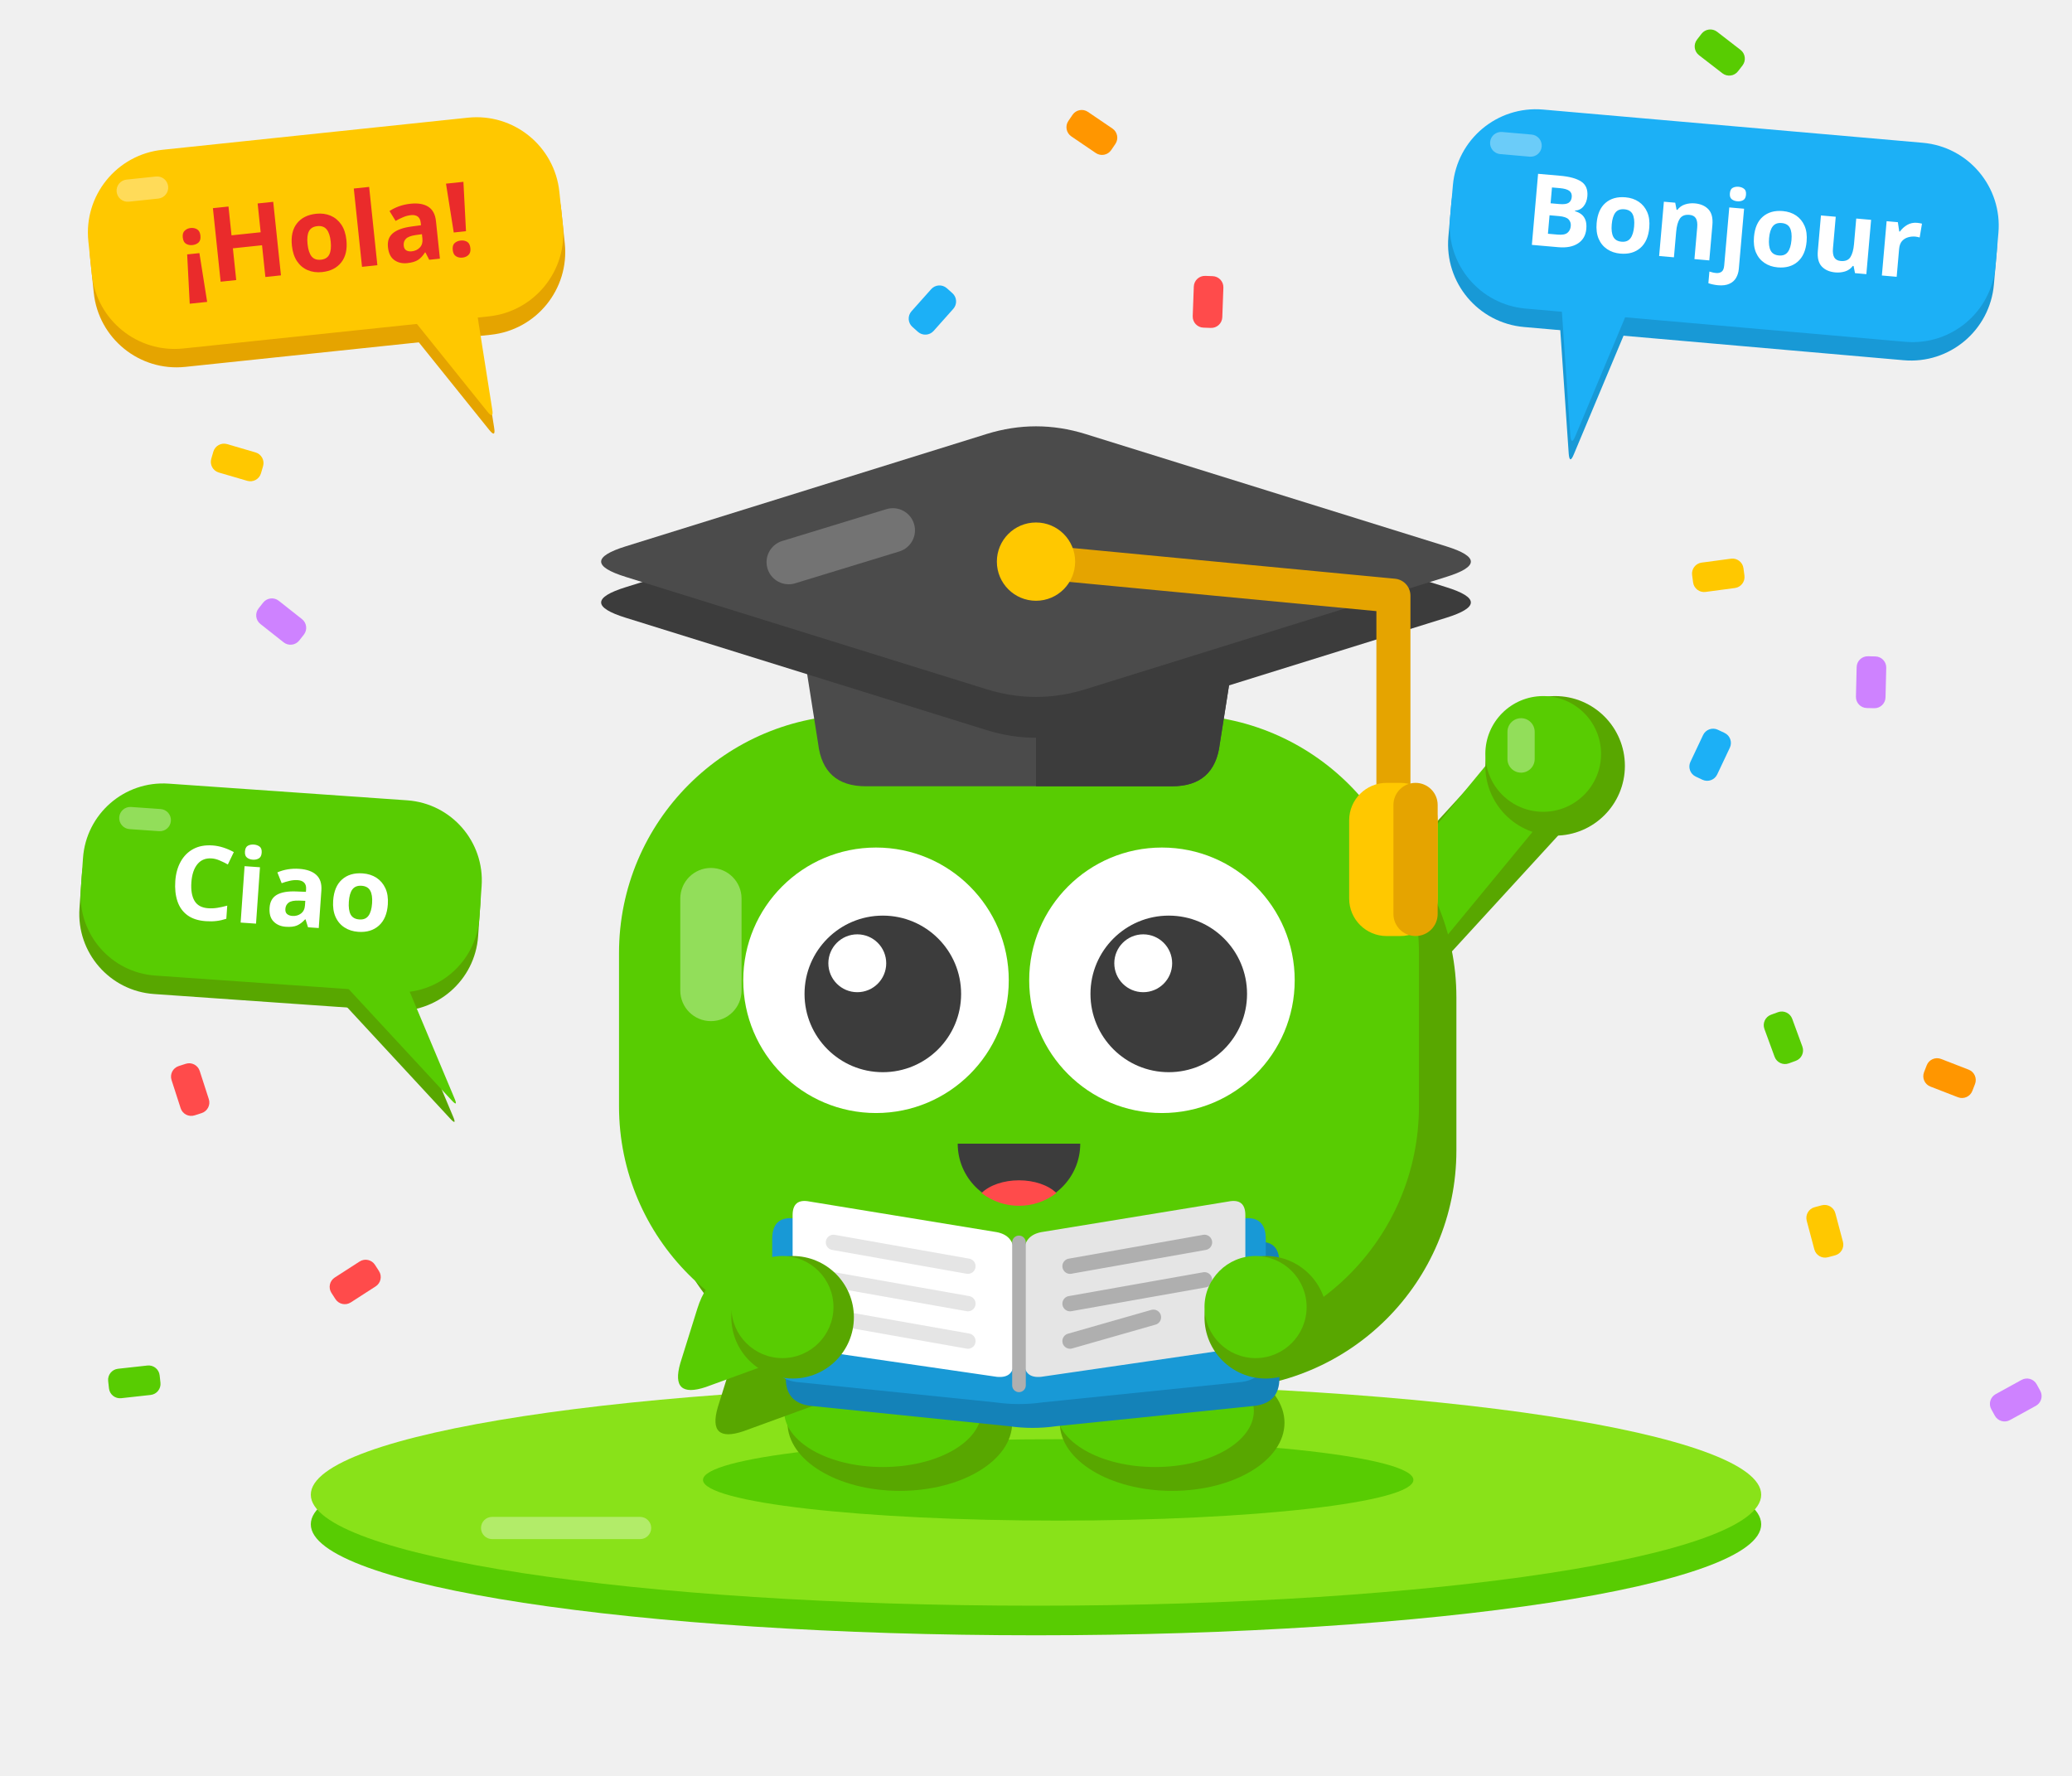
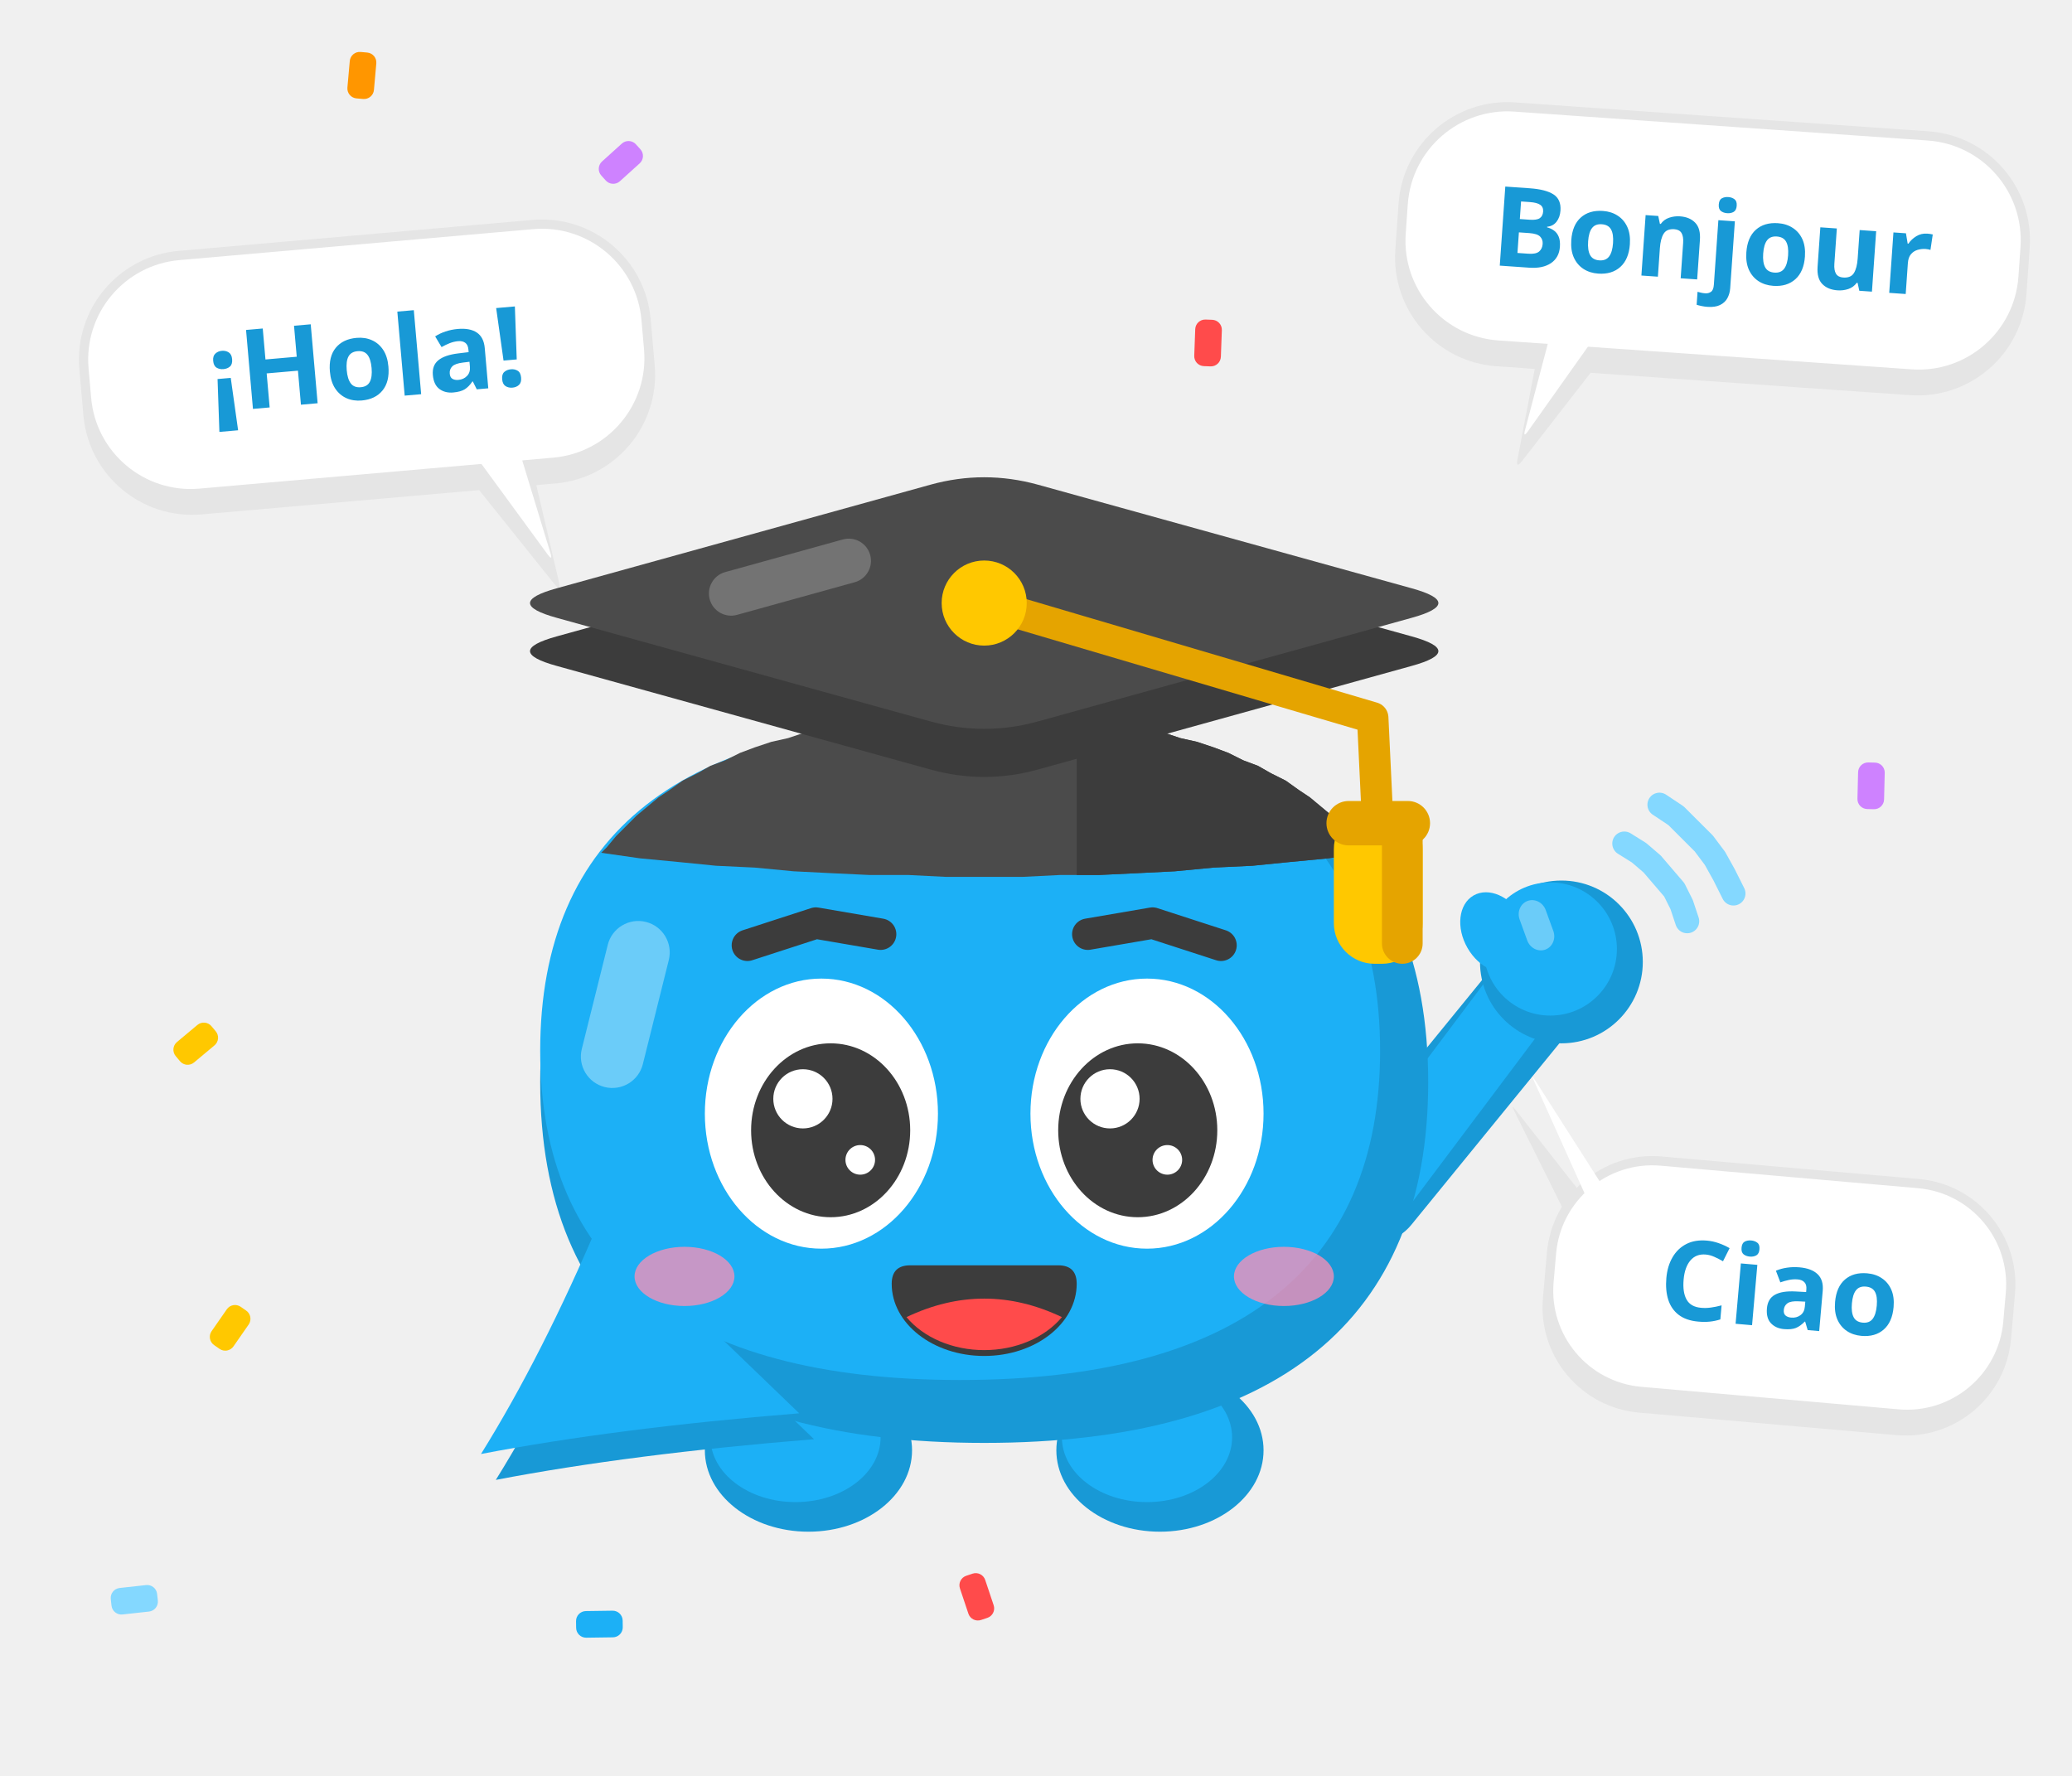
<svg xmlns="http://www.w3.org/2000/svg" viewBox="0 0 560 480" width="560" height="480">
-   <ellipse cx="280" cy="412" rx="196" ry="30" fill="#58CC02" />
-   <ellipse cx="280" cy="404" rx="196" ry="30" fill="#89E219" />
-   <rect x="130" y="410" width="46" height="6" rx="3" fill="#FFFFFF" opacity=".35" />
-   <ellipse cx="286" cy="400" rx="96" ry="11" fill="#58CC02" />
-   <g transform="translate(132.8 92) scale(4.6)">
-     <ellipse cx="24" cy="63.6" rx="6.6" ry="4" fill="#58A700" />
-     <ellipse cx="23" cy="62.9" rx="5.8" ry="3.3" fill="#58CC02" />
-     <ellipse cx="40" cy="63.6" rx="6.6" ry="4" fill="#58A700" />
-     <ellipse cx="39" cy="62.9" rx="5.8" ry="3.3" fill="#58CC02" />
-     <rect x="48.6" y="34.1" width="22.1" height="5.8" rx="2.9" fill="#58A700" transform="rotate(-47.5 51.5 37)" />
-     <rect x="49.2" y="34.7" width="20.9" height="4.6" rx="2.3" fill="#58CC02" transform="rotate(-50.5 51.5 37)" />
-     <circle cx="62.5" cy="25" r="4.1" fill="#58A700" />
-     <circle cx="61.8" cy="24.3" r="3.4" fill="#58CC02" />
-     <rect x="59.7" y="22.2" width="1.6" height="3.2" rx="0.8" fill="#FFFFFF" opacity=".35" />
-     <path d="M18.1 57.3Q15.2 56.6 14.3 59.5L13.3 62.7Q12.7 64.8 14.8 64.1L24.4 60.6Q27.2 59.6 24.3 58.9Z" fill="#58A700" />
-     <rect x="9.7" y="24.6" width="47" height="37" rx="14" fill="#58A700" />
-     <path d="M15.9 54.7Q13 54 12.1 56.9L11.1 60.1Q10.5 62.2 12.6 61.5L22.2 58Q25 57 22.1 56.3Z" fill="#58CC02" />
-     <rect x="7.5" y="22" width="47" height="37" rx="14" fill="#58CC02" />
-     <rect x="11.1" y="31" width="3.6" height="9" rx="1.8" fill="#FFFFFF" opacity=".35" />
-     <circle cx="22.6" cy="37.6" r="7.8" fill="#FFFFFF" />
-     <circle cx="23" cy="38.4" r="4.6" fill="#3C3C3C" />
-     <circle cx="21.5" cy="36.6" r="1.7" fill="#FFFFFF" />
-     <circle cx="39.4" cy="37.6" r="7.8" fill="#FFFFFF" />
-     <circle cx="39.8" cy="38.4" r="4.6" fill="#3C3C3C" />
-     <circle cx="38.3" cy="36.6" r="1.7" fill="#FFFFFF" />
-     <path d="M27.4 47.2H34.6A3.6 3.6 0 0 1 27.4 47.2Z" fill="#3C3C3C" />
-     <path d="M28.8 50.1A2.6 1.6 0 0 1 33.2 50.1A3.6 3.6 0 0 1 28.8 50.1Z" fill="#FF4B4B" />
-     <path d="M18.3 18Q18 15.5 20.5 15.5L41.5 15.5Q44 15.5 43.7 18L42.8 23.7Q42.5 26.2 40 26.2L22 26.2Q19.5 26.2 19.2 23.7Z" fill="#4B4B4B" />
-     <path d="M32 15.5L41.5 15.5Q44 15.5 43.7 18L42.8 23.7Q42.5 26.2 40 26.2L32 26.2Z" fill="#3C3C3C" />
-     <path d="M29.1 7.9Q32 7 34.9 7.9L56.1 14.5Q59 15.4 56.1 16.3L34.9 22.9Q32 23.8 29.1 22.9L7.9 16.3Q5 15.4 7.9 14.5Z" fill="#3C3C3C" />
-     <path d="M29.1 5.5Q32 4.6 34.9 5.5L56.1 12.1Q59 13 56.1 13.9L34.9 20.5Q32 21.4 29.1 20.5L7.9 13.9Q5 13 7.9 12.1Z" fill="#4B4B4B" />
-     <rect x="16" y="10.8" width="9" height="2.6" rx="1.3" fill="#FFFFFF" transform="rotate(-17 20.5 12)" opacity=".22" />
-     <path d="M32 13L53 15L53 27" fill="none" stroke="#E5A400" stroke-width="2" stroke-linecap="round" stroke-linejoin="round" />
-     <rect x="50.4" y="26" width="5.2" height="9" rx="2.2" fill="#FFC800" />
-     <rect x="53" y="26" width="2.6" height="9" rx="1.3" fill="#E5A400" />
-     <circle cx="32" cy="13" r="2.3" fill="#FFC800" />
-     <path d="M17.3 54.2Q17.3 52.8 18.7 53L30.4 54.4Q31.8 54.6 33.2 54.4L44.9 53Q46.3 52.8 46.3 54.2L46.3 61Q46.3 62.4 44.9 62.6L33.2 63.8Q31.8 64 30.4 63.8L18.7 62.6Q17.3 62.4 17.3 61Z" fill="#1482B8" />
-     <path d="M16.5 52.8Q16.5 51.4 17.9 51.6L29.6 53Q31 53.2 32.4 53L44.1 51.6Q45.5 51.4 45.5 52.8L45.5 59.6Q45.5 61 44.1 61.2L32.4 62.4Q31 62.6 29.6 62.4L17.9 61.2Q16.5 61 16.5 59.6Z" fill="#1899D6" />
-     <path d="M17.7 51.4Q17.7 50.4 18.7 50.6L29.7 52.4Q30.7 52.6 30.7 53.6L30.7 60Q30.7 61 29.7 60.9L18.7 59.3Q17.7 59.2 17.7 58.2Z" fill="#FFFFFF" />
-     <path d="M31.3 53.6Q31.3 52.6 32.3 52.4L43.3 50.6Q44.3 50.4 44.3 51.4L44.3 58.2Q44.3 59.2 43.3 59.3L32.3 60.9Q31.3 61 31.3 60Z" fill="#E5E5E5" />
-     <path d="M20.1 53L28 54.4" fill="none" stroke="#E5E5E5" stroke-width="0.9" stroke-linecap="round" stroke-linejoin="round" />
-     <path d="M34 54.4L41.9 53" fill="none" stroke="#AFAFAF" stroke-width="0.9" stroke-linecap="round" stroke-linejoin="round" />
-     <path d="M20.1 55.2L28 56.6" fill="none" stroke="#E5E5E5" stroke-width="0.9" stroke-linecap="round" stroke-linejoin="round" />
-     <path d="M34 56.6L41.9 55.2" fill="none" stroke="#AFAFAF" stroke-width="0.9" stroke-linecap="round" stroke-linejoin="round" />
-     <path d="M20.1 57.4L28 58.8" fill="none" stroke="#E5E5E5" stroke-width="0.9" stroke-linecap="round" stroke-linejoin="round" />
-     <path d="M34 58.8L38.9 57.4" fill="none" stroke="#AFAFAF" stroke-width="0.9" stroke-linecap="round" stroke-linejoin="round" />
-     <path d="M31 53L31 61.4" fill="none" stroke="#AFAFAF" stroke-width="0.8" stroke-linecap="round" stroke-linejoin="round" />
-     <circle cx="17.7" cy="57.4" r="3.6" fill="#58A700" />
-     <circle cx="17.1" cy="56.8" r="3" fill="#58CC02" />
-     <circle cx="45.5" cy="57.4" r="3.6" fill="#58A700" />
-     <circle cx="44.9" cy="56.8" r="3" fill="#58CC02" />
+   <g transform="translate(106 100) scale(5)">
+     <ellipse cx="22.5" cy="58.4" rx="5.6" ry="4.4" fill="#1899D6" />
+     <ellipse cx="21.8" cy="57.7" rx="4.6" ry="3.5" fill="#1CB0F6" />
+     <ellipse cx="41.5" cy="58.4" rx="5.6" ry="4.4" fill="#1899D6" />
+     <ellipse cx="40.8" cy="57.7" rx="4.6" ry="3.5" fill="#1CB0F6" />
+     <rect x="50.3" y="41.8" width="21.5" height="5.4" rx="2.7" fill="#1899D6" transform="rotate(-50.8 53 44.5)" />
+     <rect x="51" y="42.5" width="20.1" height="4" rx="2" fill="#1CB0F6" transform="rotate(-53.1 53 44.5)" />
+     <circle cx="63.2" cy="32" r="4.4" fill="#1899D6" />
+     <circle cx="62.6" cy="31.3" r="3.6" fill="#1CB0F6" />
+     <ellipse cx="59.6" cy="30.4" rx="1.7" ry="2.3" fill="#1CB0F6" transform="rotate(-30 59.6 30.4)" />
+     <rect x="61.1" y="28.6" width="1.5" height="2.8" rx="0.8" fill="#FFFFFF" transform="rotate(-20 61.9 30)" opacity=".35" />
+     <path d="M66.6 25.6L67.4 26.1L68.1 26.7L68.7 27.4L69.3 28.1L69.7 28.9L70 29.8" fill="none" stroke="#84D8FF" stroke-width="1.3" stroke-linecap="round" stroke-linejoin="round" />
+     <path d="M68.5 23.5L69.4 24.1L70.1 24.8L70.9 25.6L71.5 26.4L72 27.3L72.5 28.3" fill="none" stroke="#84D8FF" stroke-width="1.3" stroke-linecap="round" stroke-linejoin="round" />
+     <path d="M12 47.4Q8.9 54.7 5.6 60Q12.9 58.6 22.8 57.8Z" fill="#1899D6" />
+     <path d="M32 19C47.8 19 56 25.6 56 38.5C56 51.4 47.8 58 32 58C16.2 58 8 51.4 8 38.5C8 25.6 16.2 19 32 19Z" fill="#1899D6" />
+     <path d="M11.2 46Q8.1 53.3 4.8 58.6Q12.1 57.2 22 56.4Z" fill="#1CB0F6" />
+     <path d="M30.7 19C45.7 19 53.4 25.1 53.4 36.8C53.4 48.5 45.7 54.6 30.7 54.6C15.7 54.6 8 48.5 8 36.8C8 25.1 15.7 19 30.7 19Z" fill="#1CB0F6" />
+     <rect x="10.9" y="29.7" width="3.4" height="9.2" rx="1.7" fill="#FFFFFF" transform="rotate(14 12.6 34.3)" opacity=".35" />
+     <ellipse cx="23.2" cy="40.2" rx="6.3" ry="7.3" fill="#FFFFFF" />
+     <ellipse cx="23.7" cy="41.1" rx="4.3" ry="4.7" fill="#3C3C3C" />
+     <circle cx="22.2" cy="39.4" r="1.6" fill="#FFFFFF" />
+     <circle cx="25.3" cy="42.7" r="0.8" fill="#FFFFFF" />
+     <path d="M19.2 31.1L22.9 29.9L26.4 30.5" fill="none" stroke="#3C3C3C" stroke-width="1.7" stroke-linecap="round" stroke-linejoin="round" />
+     <ellipse cx="40.8" cy="40.2" rx="6.3" ry="7.3" fill="#FFFFFF" />
+     <ellipse cx="40.3" cy="41.1" rx="4.3" ry="4.7" fill="#3C3C3C" />
+     <circle cx="38.8" cy="39.4" r="1.6" fill="#FFFFFF" />
+     <circle cx="41.9" cy="42.7" r="0.8" fill="#FFFFFF" />
+     <path d="M37.6 30.5L41.1 29.9L44.8 31.1" fill="none" stroke="#3C3C3C" stroke-width="1.7" stroke-linecap="round" stroke-linejoin="round" />
+     <ellipse cx="15.8" cy="49" rx="2.7" ry="1.6" fill="#FF8FB5" opacity=".75" />
+     <ellipse cx="48.2" cy="49" rx="2.7" ry="1.6" fill="#FF8FB5" opacity=".75" />
+     <path d="M28 48.4H36Q37 48.4 37 49.4A5 3.9 0 0 1 27 49.4Q27 48.4 28 48.4Z" fill="#3C3C3C" />
+     <path d="M27.8 51.2Q32 49.2 36.2 51.2A5 3.9 0 0 1 27.8 51.2Z" fill="#FF4B4B" />
+     <path d="M11.3 26.1L11.6 25.8L12.1 25.2L12.6 24.7L13.2 24.1L13.8 23.6L14.4 23.1L15 22.7L15.7 22.2L16.5 21.8L17.2 21.4L18 21.1L18.8 20.7L19.6 20.4L20.5 20.1L21.4 19.9L22.3 19.6L23.3 19.4L24.3 19.2L25.3 19.1L26.3 18.9L27.4 18.8L28.5 18.7L29.6 18.7L30.8 18.6L32 18.6L33.2 18.6L34.4 18.7L35.5 18.7L36.6 18.8L37.7 18.9L38.7 19.1L39.7 19.2L40.7 19.4L41.7 19.6L42.6 19.9L43.5 20.1L44.4 20.4L45.2 20.7L46 21.1L46.8 21.4L47.5 21.8L48.3 22.2L49 22.7L49.6 23.1L50.2 23.6L50.8 24.1L51.4 24.7L51.9 25.2L52.4 25.8L52.7 26.1L50.6 26.4L48.5 26.6L46.5 26.8L44.4 26.9L42.3 27.1L40.3 27.2L38.2 27.3L36.1 27.3L34.1 27.4L32 27.4L29.9 27.4L27.9 27.3L25.8 27.3L23.7 27.2L21.7 27.1L19.6 26.9L17.5 26.8L15.5 26.6L13.4 26.4Z" fill="#4B4B4B" />
+     <path d="M37 18.8L37.7 18.9L38.7 19.1L39.7 19.2L40.7 19.4L41.7 19.6L42.6 19.9L43.5 20.1L44.4 20.4L45.2 20.7L46 21.1L46.8 21.4L47.5 21.8L48.3 22.2L49 22.7L49.6 23.1L50.2 23.6L50.8 24.1L51.4 24.7L51.9 25.2L52.4 25.8L52.7 26.1L50.6 26.4L48.5 26.6L46.5 26.8L44.4 26.9L42.3 27.1L40.3 27.2L38.2 27.3L37 27.3Z" fill="#3C3C3C" />
+     <path d="M8.9 16Q6 15.2 8.9 14.4L29.1 8.8Q32 8 34.9 8.8L55.1 14.4Q58 15.2 55.1 16L34.9 21.6Q32 22.4 29.1 21.6Z" fill="#3C3C3C" />
+     <path d="M8.9 13.4Q6 12.6 8.9 11.8L29.1 6.2Q32 5.4 34.9 6.2L55.1 11.8Q58 12.6 55.1 13.4L34.9 19Q32 19.8 29.1 19Z" fill="#4B4B4B" />
+     <rect x="17" y="10" width="9" height="2.4" rx="1.2" fill="#FFFFFF" transform="rotate(-15.5 21.5 11.2)" opacity=".22" />
+     <path d="M32 12.6L53 18.8L53.3 25.1" fill="none" stroke="#E5A400" stroke-width="1.7" stroke-linecap="round" stroke-linejoin="round" />
+     <rect x="50.9" y="23.7" width="4.8" height="8.4" rx="2.2" fill="#FFC800" />
+     <rect x="53.5" y="23.7" width="2.2" height="8.4" rx="1.1" fill="#E5A400" />
+     <rect x="50.5" y="23.3" width="5.6" height="2.4" rx="1.2" fill="#E5A400" />
+     <circle cx="32" cy="12.6" r="2.3" fill="#FFC800" />
  </g>
-   <g transform="rotate(-6 88 63)">
-     <path d="M107.2 90.7Q106.2 89 108.2 89L124.2 89Q126.2 89 126.3 91L127.8 120Q128 123 126.4 120.5Z" fill="#E5A400" />
-     <rect x="24" y="41" width="128" height="54" rx="22.5" fill="#E5A400" />
-     <path d="M107.2 85.7Q106.2 84 108.2 84L124.2 84Q126.2 84 126.3 86L127.8 115Q128 118 126.4 115.5Z" fill="#FFC800" />
-     <rect x="24" y="36" width="128" height="54" rx="22.5" fill="#FFC800" />
-     <rect x="33" y="43" width="14" height="6" rx="3" fill="#FFFFFF" opacity=".35" />
-     <text x="88" y="73.1" font-family="Fredoka, Nunito, sans-serif" font-weight="700" font-size="28" text-anchor="middle" fill="#EA2B2B">¡Hola!</text>
+   <g transform="rotate(-5 99 97)">
+     <path d="M119.1 124.2Q118 122.5 120 122.5L138 122.5Q140 122.5 140.3 124.5L145.6 161.5Q146 164.5 144.3 162Z" fill="#E5E5E5" />
+     <rect x="21.5" y="63.5" width="155" height="71.5" rx="29.5" fill="#E5E5E5" />
+     <path d="M122.5 119.7Q121.5 118 123.5 118L134.5 118Q136.5 118 136.9 120L144 153.6Q144.5 156 143.2 153.9Z" fill="#FFFFFF" />
+     <rect x="24" y="66" width="150" height="62" rx="27" fill="#FFFFFF" />
+     <text x="99" y="107.8" font-family="Fredoka, Nunito, sans-serif" font-weight="700" font-size="30" text-anchor="middle" fill="#1899D6">¡Hola!</text>
  </g>
-   <g transform="rotate(5 466 61)">
-     <path d="M423.7 89Q423.4 87 425.4 87L441.4 87Q443.4 87 442.8 88.9L430.9 126.1Q430 129 429.5 126Z" fill="#1899D6" />
-     <rect x="392" y="39" width="148" height="54" rx="22.5" fill="#1899D6" />
-     <path d="M423.7 84Q423.4 82 425.4 82L441.4 82Q443.4 82 442.8 83.9L430.9 121.1Q430 124 429.5 121Z" fill="#1CB0F6" />
-     <rect x="392" y="34" width="148" height="54" rx="22.5" fill="#1CB0F6" />
-     <rect x="401" y="41" width="14" height="6" rx="3" fill="#FFFFFF" opacity=".35" />
-     <text x="466" y="70.7" font-family="Fredoka, Nunito, sans-serif" font-weight="700" font-size="27" text-anchor="middle" fill="#FFFFFF">Bonjour</text>
+   <g transform="rotate(4 463 65)">
+     <path d="M418.6 92.5Q418.8 90.5 420.8 90.5L438.8 90.5Q440.8 90.5 439.7 92.2L415.7 128Q414 130.5 414.4 127.5Z" fill="#E5E5E5" />
+     <rect x="377.5" y="31.5" width="171" height="71.5" rx="29.5" fill="#E5E5E5" />
+     <path d="M421.9 88Q422.3 86 424.3 86L435.3 86Q437.3 86 436.3 87.7L416.7 119.9Q415.4 122 415.9 119.5Z" fill="#FFFFFF" />
+     <rect x="380" y="34" width="166" height="62" rx="27" fill="#FFFFFF" />
+     <text x="463" y="75.8" font-family="Fredoka, Nunito, sans-serif" font-weight="700" font-size="30" text-anchor="middle" fill="#1899D6">Bonjour</text>
  </g>
-   <g transform="rotate(4 76 240)">
-     <path d="M91.2 266.4Q89.8 265 91.8 265L107.8 265Q109.8 265 110.7 266.8L126.6 298.3Q128 301 125.8 298.9Z" fill="#58A700" />
-     <rect x="22" y="219" width="108" height="52" rx="21.7" fill="#58A700" />
-     <path d="M91.2 261.4Q89.8 260 91.8 260L107.8 260Q109.8 260 110.7 261.8L126.6 293.3Q128 296 125.8 293.9Z" fill="#58CC02" />
-     <rect x="22" y="214" width="108" height="52" rx="21.7" fill="#58CC02" />
-     <rect x="31" y="221" width="14" height="6" rx="3" fill="#FFFFFF" opacity=".35" />
-     <text x="76" y="250.1" font-family="Fredoka, Nunito, sans-serif" font-weight="700" font-size="28" text-anchor="middle" fill="#FFFFFF">Ciao</text>
+   <g transform="rotate(5 481 348)">
+     <path d="M444.6 370.8Q445.6 372.5 447.6 372.5L465.6 372.5Q467.6 372.5 466.2 371L406 306.7Q404 304.5 405.6 307.1Z" fill="#E5E5E5" />
+     <rect x="417.5" y="315.5" width="127" height="69.5" rx="28.6" fill="#E5E5E5" />
+     <path d="M448.1 366.3Q449.1 368 451.1 368L462.1 368Q464.1 368 462.9 366.4L410.3 298Q408.7 296 410 298.2Z" fill="#FFFFFF" />
+     <rect x="420" y="318" width="122" height="60" rx="26.1" fill="#FFFFFF" />
+     <text x="481" y="358.8" font-family="Fredoka, Nunito, sans-serif" font-weight="700" font-size="30" text-anchor="middle" fill="#1899D6">Ciao</text>
  </g>
-   <rect x="498.7" y="180.4" width="14" height="8" rx="3" fill="#CE82FF" transform="rotate(91.4 505.7 184.4)" />
-   <rect x="319.5" y="77.6" width="14" height="8" rx="3" fill="#FF4B4B" transform="rotate(92.1 326.5 81.6)" />
-   <rect x="57.1" y="121" width="14" height="8" rx="3" fill="#FFC800" transform="rotate(16.3 64.1 125)" />
-   <rect x="29.3" y="369.5" width="14" height="8" rx="3" fill="#58CC02" transform="rotate(173.7 36.3 373.5)" />
-   <rect x="288.1" y="31.8" width="14" height="8" rx="3" fill="#FF9600" transform="rotate(34.2 295.1 35.8)" />
-   <rect x="455.2" y="200" width="14" height="8" rx="3" fill="#1CB0F6" transform="rotate(115.3 462.2 204)" />
-   <rect x="537.8" y="374.4" width="14" height="8" rx="3" fill="#CE82FF" transform="rotate(151.2 544.8 378.4)" />
-   <rect x="44.4" y="290.5" width="14" height="8" rx="3" fill="#FF4B4B" transform="rotate(72.1 51.4 294.5)" />
-   <rect x="457.4" y="151.5" width="14" height="8" rx="3" fill="#FFC800" transform="rotate(172.4 464.4 155.5)" />
-   <rect x="457.8" y="10.2" width="14" height="8" rx="3" fill="#58CC02" transform="rotate(37.7 464.8 14.2)" />
-   <rect x="519.9" y="287.4" width="14" height="8" rx="3" fill="#FF9600" transform="rotate(21.2 526.9 291.4)" />
-   <rect x="245" y="79.8" width="14" height="8" rx="3" fill="#1CB0F6" transform="rotate(131.7 252 83.8)" />
-   <rect x="69" y="164" width="14" height="8" rx="3" fill="#CE82FF" transform="rotate(38.3 76 168)" />
-   <rect x="89" y="342.5" width="14" height="8" rx="3" fill="#FF4B4B" transform="rotate(147.2 96 346.5)" />
-   <rect x="486.2" y="328.8" width="14" height="8" rx="3" fill="#FFC800" transform="rotate(75.1 493.2 332.8)" />
-   <rect x="475" y="276.5" width="14" height="8" rx="3" fill="#58CC02" transform="rotate(69.9 482 280.5)" />
+   <rect x="499.4" y="208.8" width="12.6" height="7.2" rx="2.7" fill="#CE82FF" transform="rotate(91.4 505.7 212.4)" />
+   <rect x="320.2" y="89.1" width="12.6" height="7.2" rx="2.7" fill="#FF4B4B" transform="rotate(92.1 326.5 92.7)" />
+   <rect x="55.9" y="355.3" width="12.6" height="7.2" rx="2.7" fill="#FFC800" transform="rotate(124.8 62.2 358.9)" />
+   <rect x="30" y="428.8" width="12.6" height="7.2" rx="2.7" fill="#84D8FF" transform="rotate(173.7 36.3 432.4)" />
+   <rect x="91.5" y="16.8" width="12.6" height="7.2" rx="2.7" fill="#FF9600" transform="rotate(95.1 97.8 20.4)" />
+   <rect x="155.7" y="435.4" width="12.6" height="7.2" rx="2.7" fill="#1CB0F6" transform="rotate(179.2 162 439)" />
+   <rect x="161.5" y="40.3" width="12.6" height="7.2" rx="2.7" fill="#CE82FF" transform="rotate(137.9 167.8 43.9)" />
+   <rect x="257.7" y="428" width="12.6" height="7.2" rx="2.7" fill="#FF4B4B" transform="rotate(71.5 264 431.6)" />
+   <rect x="46.6" y="278.5" width="12.6" height="7.2" rx="2.7" fill="#FFC800" transform="rotate(140.1 52.9 282.1)" />
</svg>
